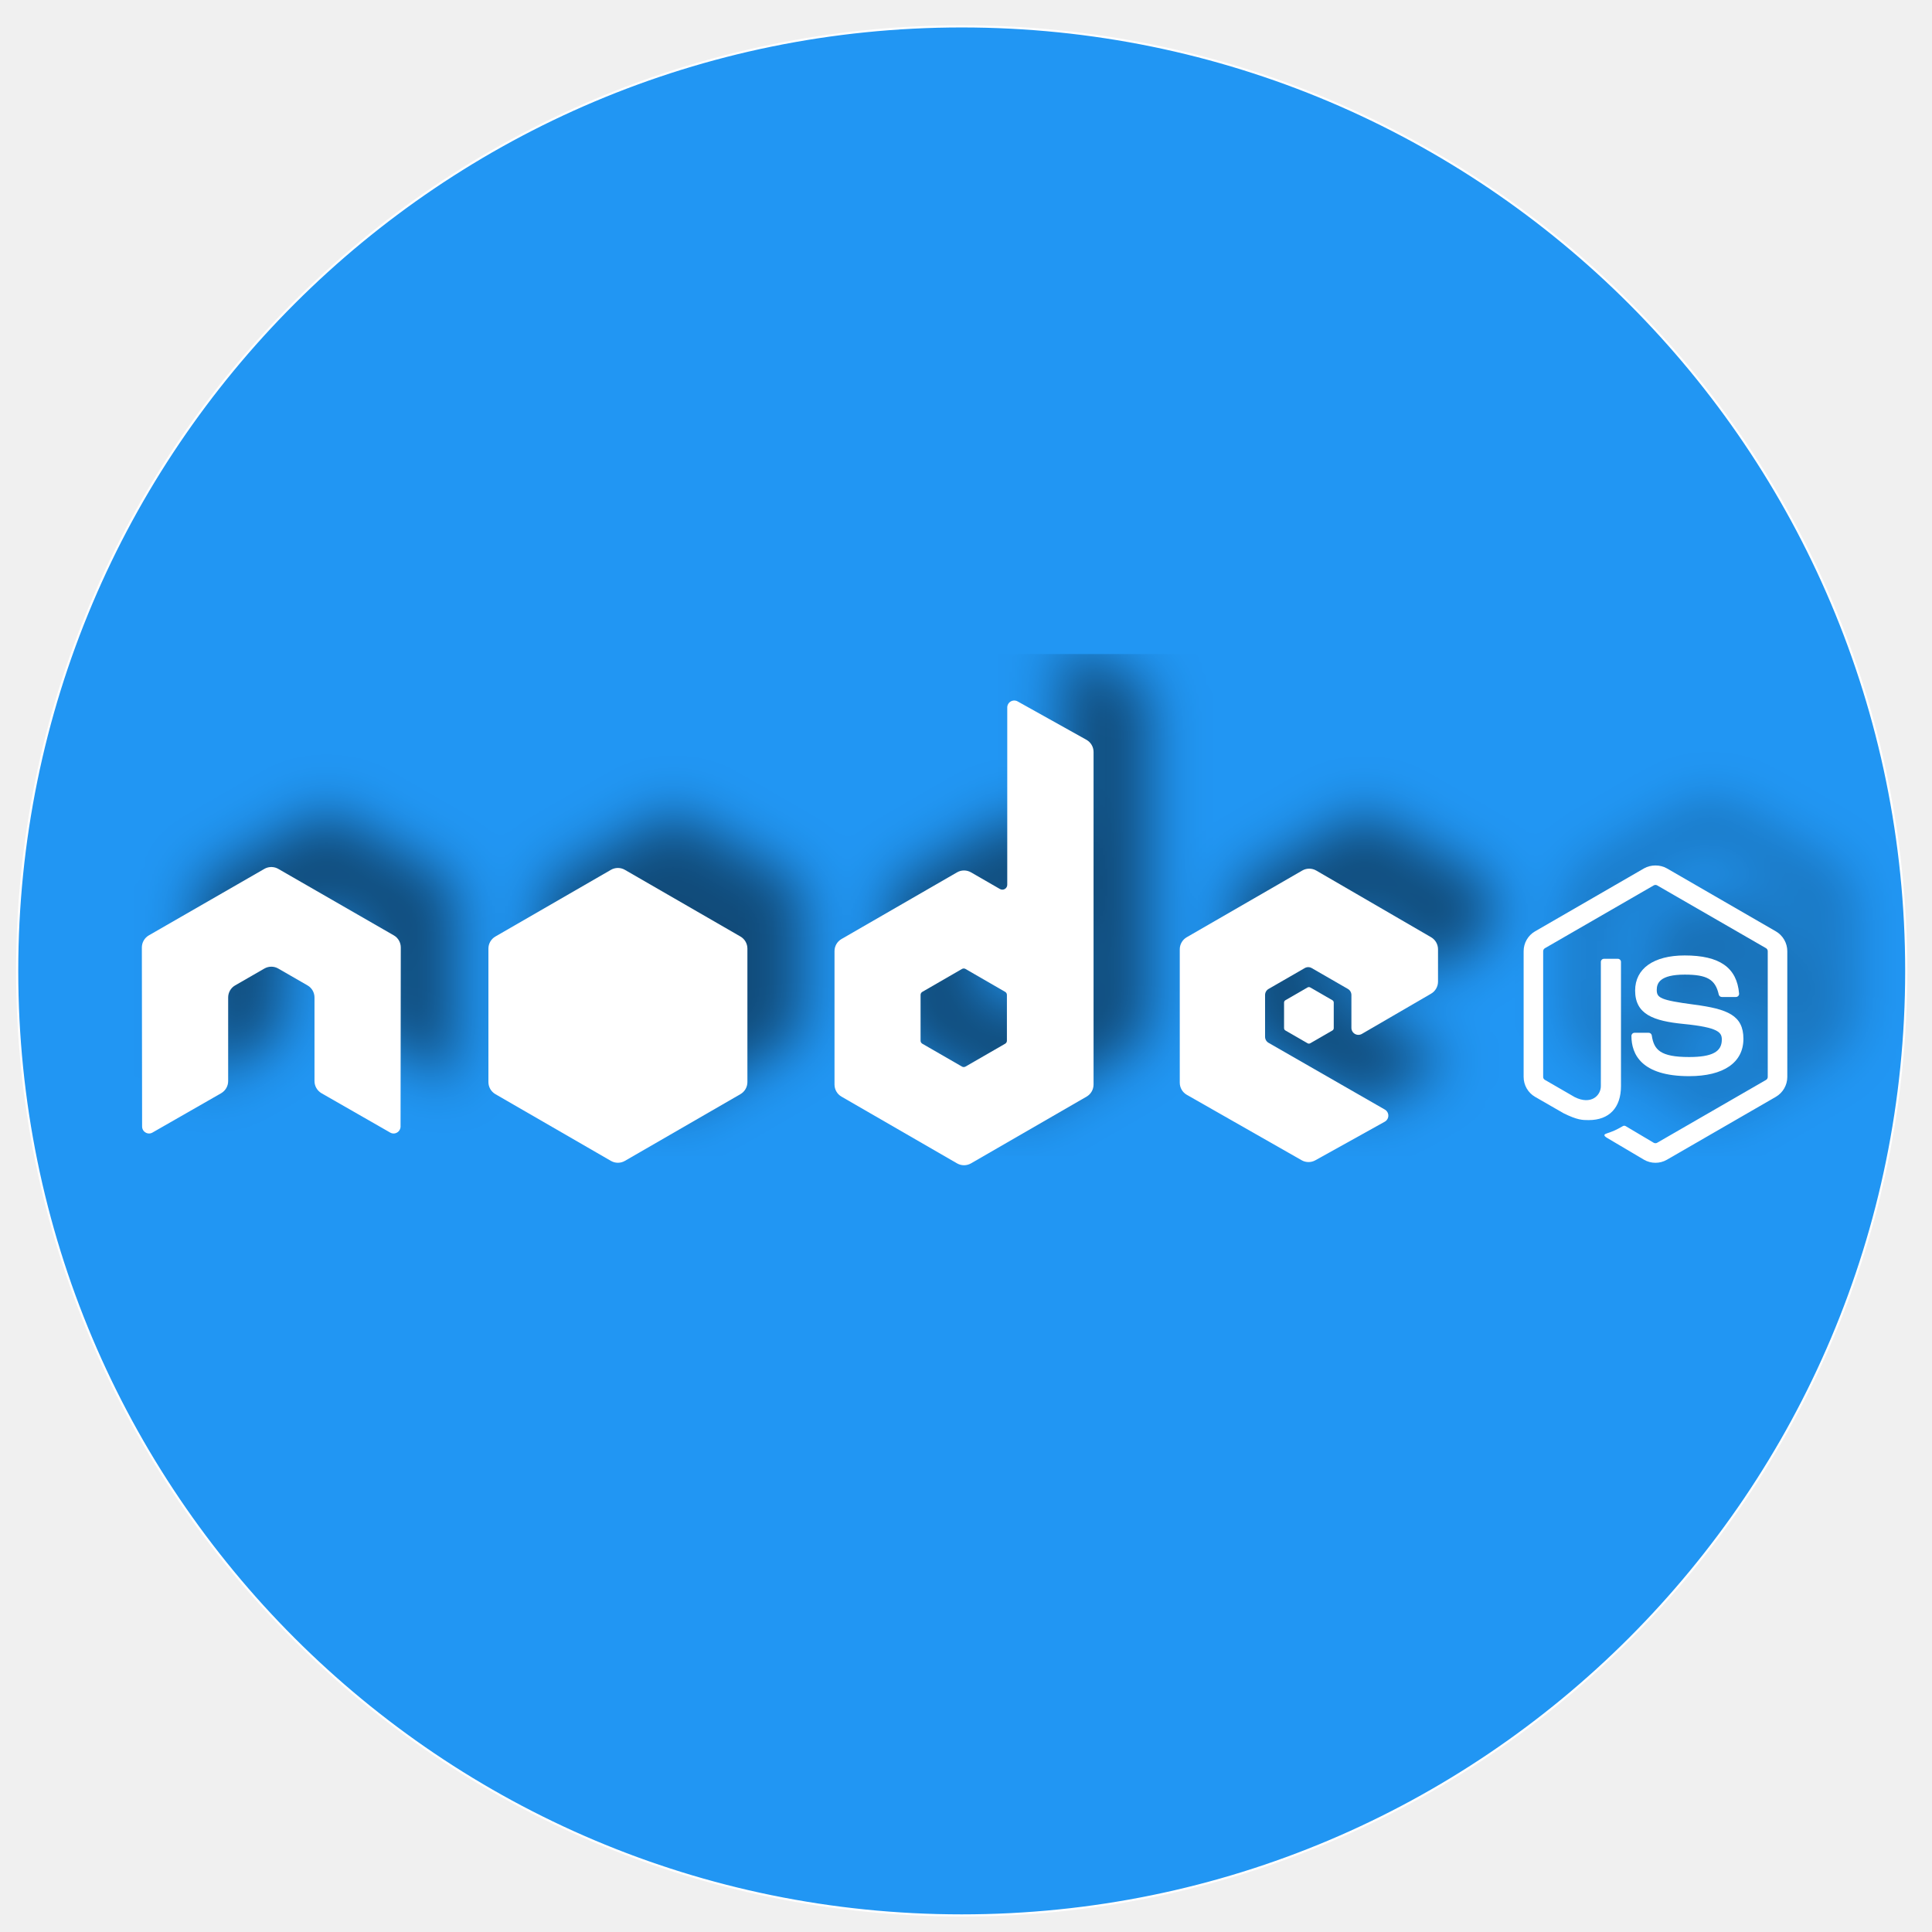
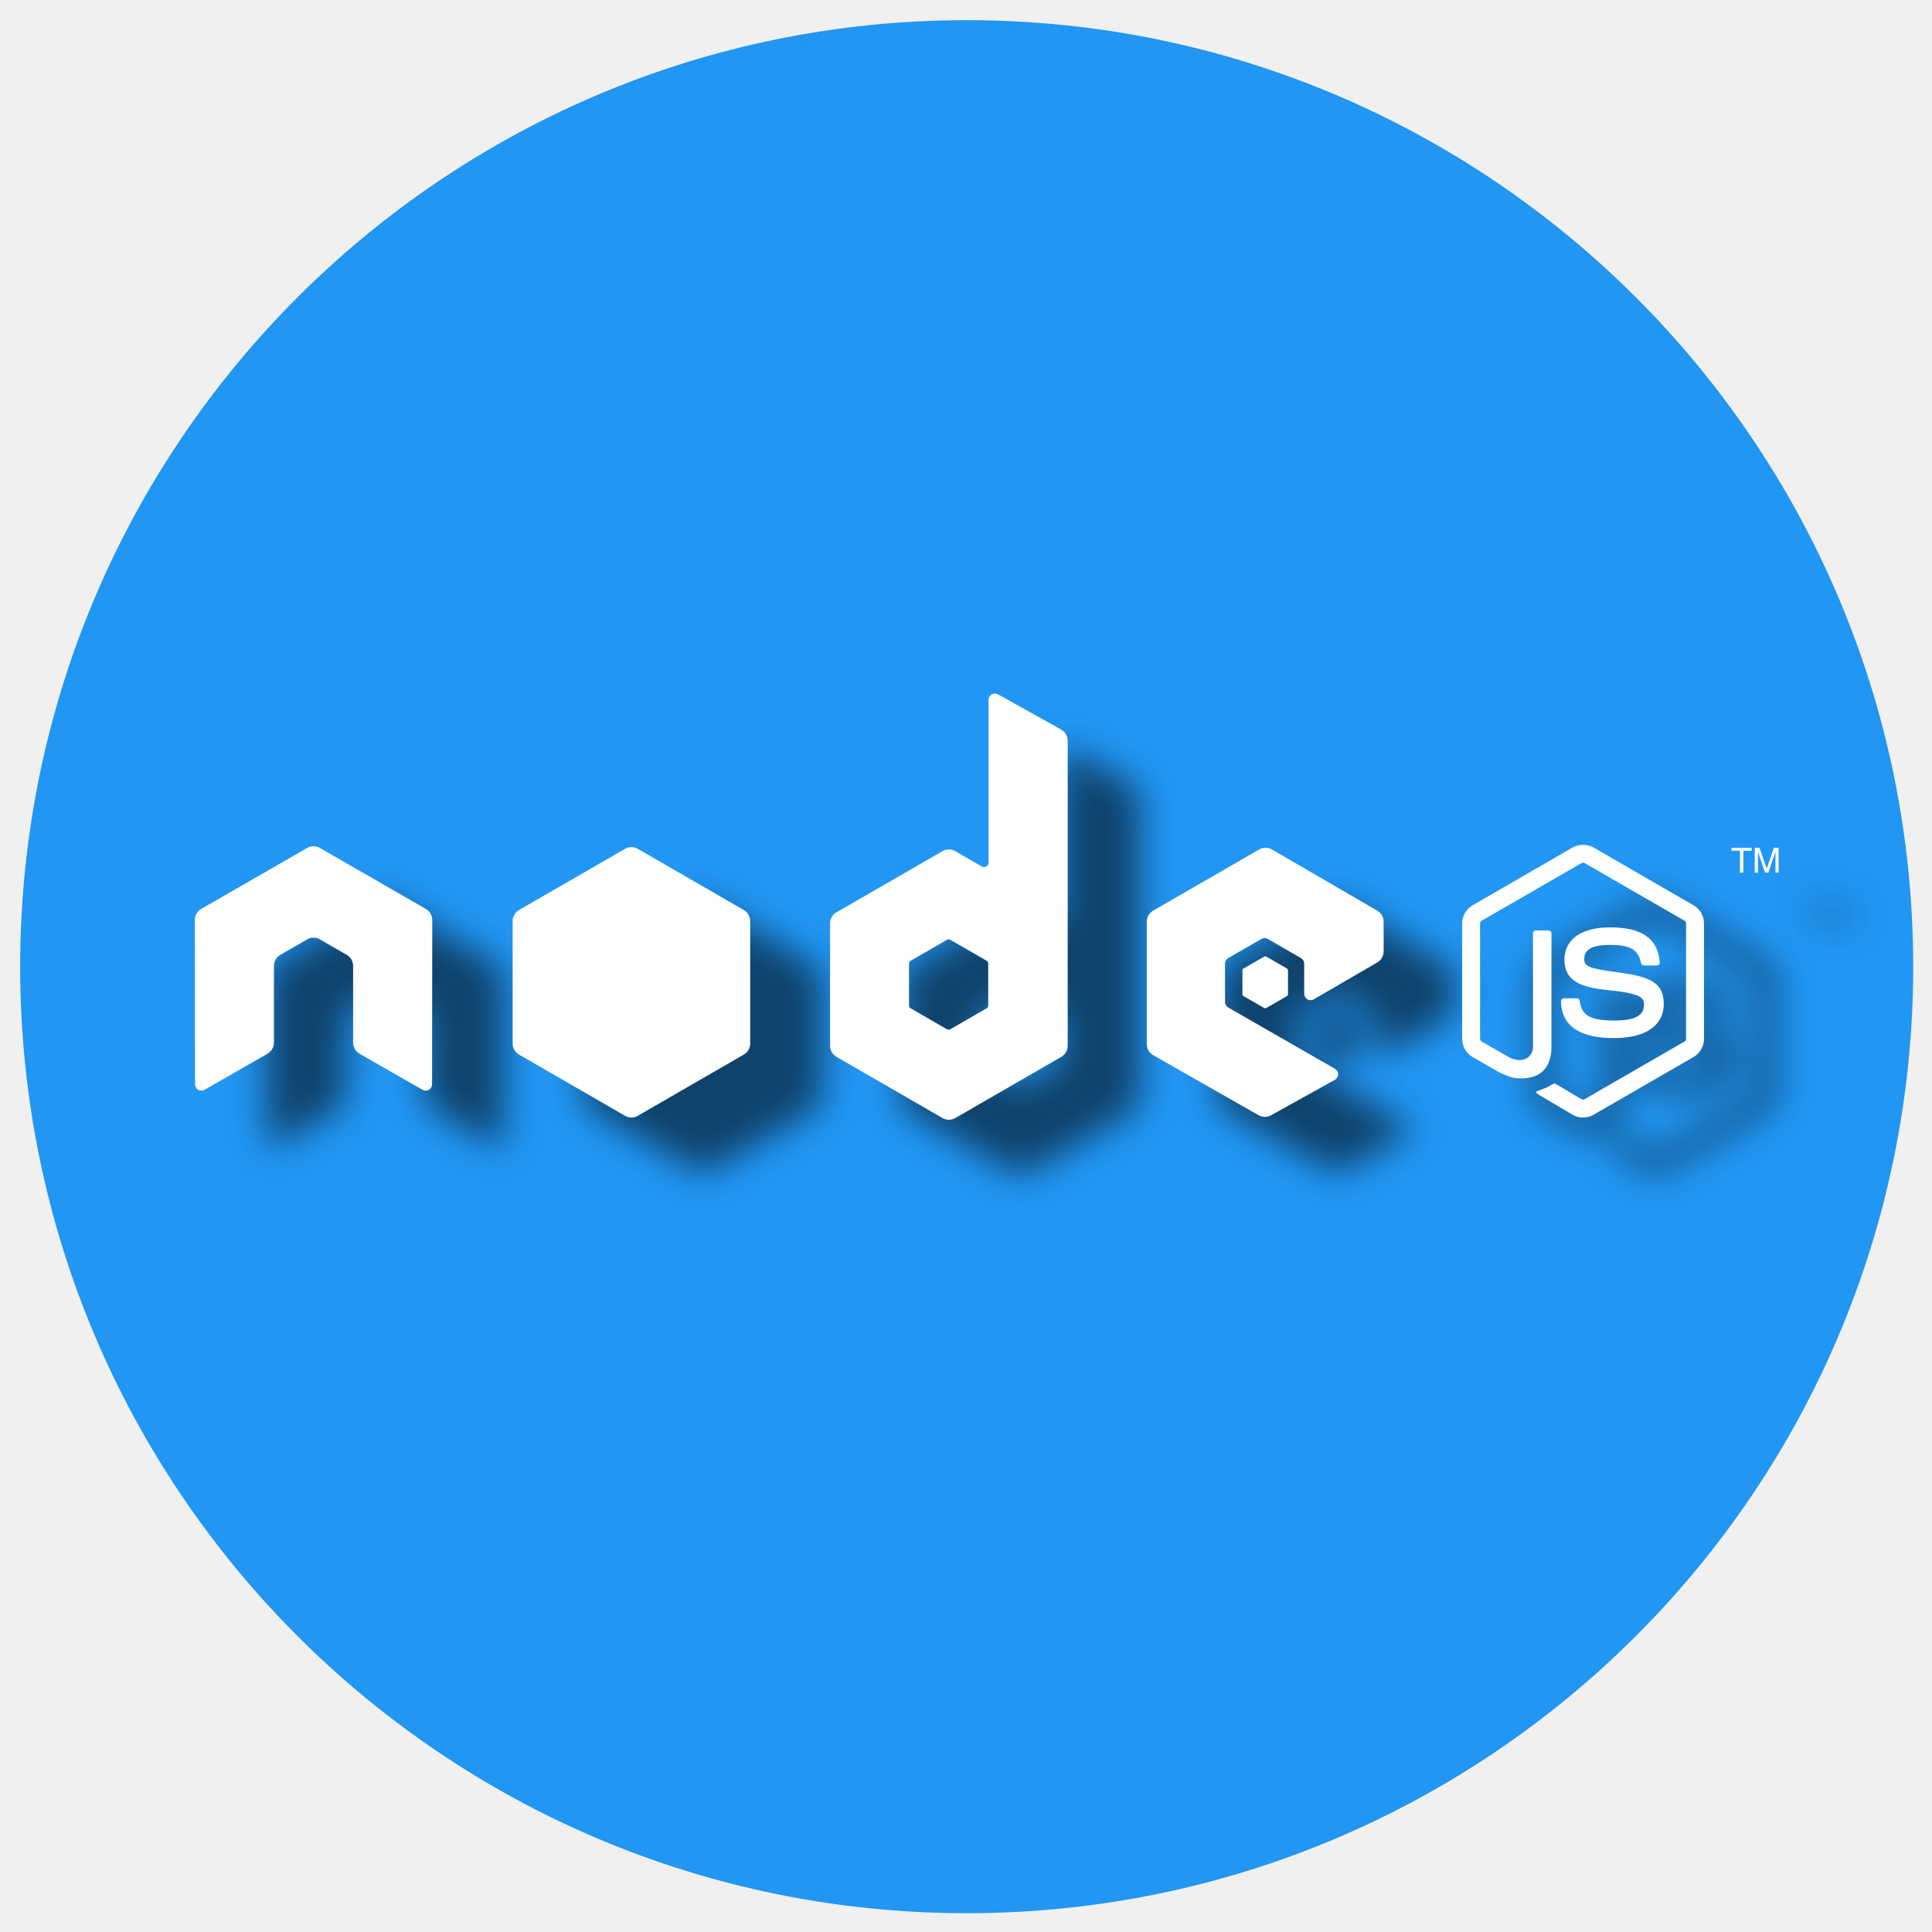
- <svg xmlns="http://www.w3.org/2000/svg" width="900" height="900" viewBox="0 0 900 900" id="svg4148" version="1.1">
-   <defs id="defs4150">
+ <svg xmlns="http://www.w3.org/2000/svg" width="800" height="800" viewBox="0 0 800 800" id="svg5314" version="1.1" enable-background="new">
+   <defs id="defs5316">
+     <filter style="color-interpolation-filters:sRGB" id="filter7088" x="-0.042" width="1.085" y="-0.044" height="1.088">
+       <feGaussianBlur stdDeviation="0.423" id="feGaussianBlur7090" />
+     </filter>
    <clipPath id="clipPath18">
      <path d="M 0,501.602 0,0 l 1863.85,0 0,501.602 -1863.85,0 z" id="path20" />
    </clipPath>
-     <filter style="color-interpolation-filters:sRGB;" id="filter4899">
-       <feFlood flood-opacity="0.498" flood-color="rgb(0,0,0)" result="flood" id="feFlood4901" />
-       <feComposite in="flood" in2="SourceGraphic" operator="in" result="composite1" id="feComposite4903" />
-       <feGaussianBlur in="composite1" stdDeviation="3" result="blur" id="feGaussianBlur4905" />
-       <feOffset dx="6" dy="6" result="offset" id="feOffset4907" />
-       <feComposite in="SourceGraphic" in2="offset" operator="over" result="composite2" id="feComposite4909" />
+     <filter id="filter3862" x="-0.027" width="1.055" y="-0.102" height="1.204">
+       <feGaussianBlur stdDeviation="2.129" id="feGaussianBlur3864" />
+     </filter>
+     <filter id="filter3918" x="-0.027" width="1.055" y="-0.102" height="1.204">
+       <feGaussianBlur stdDeviation="2.129" id="feGaussianBlur3920" />
    </filter>
  </defs>
-   <g id="layer1" transform="translate(0,-152.3622)">
-     <circle style="opacity:1;fill:#2196f3;fill-opacity:1;stroke:#ffffff;stroke-width:1;stroke-opacity:1" id="path4696" cx="448" cy="604.648" r="440" />
-     <g transform="matrix(4.315851,0,0,-4.315851,66.0808,695.1766)" id="g10" style="fill:#ffffff;filter:url(#filter4899)">
-       <g transform="scale(0.1,0.1)" id="g12" style="fill:#ffffff">
-         <g id="g14" style="fill:#ffffff">
-           <g clip-path="url(#clipPath18)" id="g16" style="fill:#ffffff">
-             <path d="m 279.48,235.035 c 0,5.418 -2.847,10.399 -7.527,13.086 l -124.687,71.758 c -2.11,1.238 -4.473,1.883 -6.868,1.98 -0.21,0 -1.113,0 -1.289,0 -2.379,-0.097 -4.746,-0.742 -6.882,-1.98 L 7.539,248.121 C 2.891,245.434 0,240.453 0,235.035 L 0.273,41.812 c 0,-2.688 1.395,-5.188 3.758,-6.504 2.316,-1.387 5.176,-1.387 7.484,0 l 74.098,42.43 c 4.688,2.785 7.543,7.695 7.543,13.066 l 0,90.273 c 0,5.383 2.852,10.363 7.52,13.039 l 31.551,18.172 c 2.351,1.359 4.921,2.023 7.546,2.023 2.571,0 5.207,-0.664 7.493,-2.023 l 31.543,-18.172 c 4.668,-2.676 7.531,-7.656 7.531,-13.039 l 0,-90.273 c 0,-5.371 2.89,-10.312 7.547,-13.066 l 74.082,-42.43 c 2.324,-1.387 5.222,-1.387 7.527,0 2.297,1.316 3.742,3.816 3.742,6.504 l 0.242,193.222" id="path22" style="fill:#ffffff;fill-opacity:1;fill-rule:evenodd;stroke:none" />
-             <path d="m 933.711,134.426 c 0,-1.344 -0.719,-2.59 -1.887,-3.258 L 889,106.48 c -1.164,-0.668 -2.598,-0.668 -3.762,0 l -42.828,24.688 c -1.164,0.668 -1.883,1.914 -1.883,3.258 l 0,49.453 c 0,1.34 0.719,2.586 1.879,3.262 l 42.828,24.734 c 1.168,0.676 2.602,0.676 3.77,0 l 42.828,-24.734 c 1.16,-0.676 1.879,-1.922 1.879,-3.262 l 0,-49.453 z m 11.57,366.222 c -2.332,1.301 -5.179,1.27 -7.484,-0.082 -2.301,-1.351 -3.715,-3.824 -3.715,-6.492 l 0,-191.355 c 0,-1.879 -1.008,-3.621 -2.633,-4.563 -1.629,-0.945 -3.64,-0.945 -5.273,0 l -31.231,17.992 c -4.656,2.684 -10.39,2.68 -15.047,-0.003 L 755.16,244.156 c -4.664,-2.691 -7.531,-7.66 -7.531,-13.043 l 0,-144.004 c 0,-5.379 2.867,-10.352 7.527,-13.047 L 879.887,2.023 c 4.664,-2.691 10.406,-2.691 15.07,0 L 1019.71,74.062 c 4.66,2.695 7.53,7.668 7.53,13.047 l 0,358.965 c 0,5.461 -2.96,10.492 -7.73,13.156 l -74.229,41.418" id="path24" style="fill:#ffffff;fill-opacity:1;fill-rule:evenodd;stroke:none" />
-             <path d="m 1391.55,185.172 c 4.64,2.695 7.49,7.656 7.49,13.023 l 0,34.895 c 0,5.367 -2.85,10.332 -7.5,13.027 l -123.93,71.961 c -4.67,2.707 -10.42,2.711 -15.1,0.02 l -124.69,-71.989 c -4.66,-2.691 -7.53,-7.66 -7.53,-13.043 l 0,-143.964 c 0,-5.414 2.91,-10.41 7.61,-13.086 L 1251.82,5.406 c 4.57,-2.609 10.17,-2.637 14.77,-0.082 l 74.95,41.66 c 2.38,1.32 3.86,3.816 3.87,6.531 0.02,2.715 -1.43,5.231 -3.78,6.582 l -125.48,72.023 c -2.35,1.34 -3.79,3.836 -3.79,6.531 l 0,45.118 c 0,2.691 1.44,5.179 3.77,6.523 l 39.06,22.516 c 2.32,1.343 5.19,1.343 7.52,0 l 39.07,-22.516 c 2.33,-1.344 3.77,-3.832 3.77,-6.523 l 0,-35.497 c 0,-2.695 1.44,-5.187 3.77,-6.531 2.34,-1.347 5.21,-1.336 7.54,0.016 l 74.69,43.414" id="path26" style="fill:#ffffff;fill-opacity:1;fill-rule:evenodd;stroke:none" />
-             <path d="m 506.301,318.852 c 4.656,2.691 10.398,2.691 15.054,0 l 124.723,-71.973 c 4.664,-2.688 7.535,-7.66 7.535,-13.047 l 0,-144.055 c 0,-5.383 -2.871,-10.351 -7.527,-13.047 L 521.363,4.699 c -4.664,-2.691 -10.406,-2.691 -15.07,0 L 381.602,76.731 c -4.661,2.695 -7.532,7.664 -7.532,13.047 l 0,144.063 c 0,5.379 2.871,10.351 7.535,13.039 l 124.696,71.973" id="path28" style="fill:#ffffff;fill-opacity:1;fill-rule:evenodd;stroke:none" />
-             <path d="m 1633.71,2.641 c -4.3,0 -8.57,1.125 -12.33,3.301 l -39.27,23.234 c -5.86,3.281 -3,4.441 -1.07,5.117 7.83,2.715 9.41,3.34 17.76,8.074 0.87,0.488 2.02,0.305 2.92,-0.223 l 30.16,-17.91 c 1.1,-0.606 2.64,-0.606 3.65,0 l 117.6,67.879 c 1.1,0.625 1.8,1.887 1.8,3.184 l 0,135.723 c 0,1.328 -0.7,2.57 -1.82,3.242 l -117.56,67.824 c -1.09,0.633 -2.53,0.633 -3.63,0 l -117.53,-67.844 c -1.14,-0.652 -1.86,-1.933 -1.86,-3.222 l 0,-135.723 c 0,-1.297 0.72,-2.527 1.85,-3.145 l 32.22,-18.613 c 17.48,-8.738 28.19,1.555 28.19,11.895 l 0,134.004 c 0,1.894 1.52,3.39 3.41,3.39 l 14.92,0 c 1.86,0 3.4,-1.496 3.4,-3.39 l 0,-134.004 c 0,-23.328 -12.7,-36.707 -34.82,-36.707 -6.8,0 -12.15,0 -27.09,7.363 l -30.84,17.754 c -7.62,4.402 -12.33,12.637 -12.33,21.453 l 0,135.723 c 0,8.82 4.71,17.05 12.33,21.437 l 117.61,67.957 c 7.44,4.211 17.33,4.211 24.71,0 l 117.6,-67.957 c 7.62,-4.406 12.35,-12.617 12.35,-21.437 l 0,-135.723 c 0,-8.816 -4.73,-17.02 -12.35,-21.453 L 1646.09,5.941 c -3.76,-2.176 -8.02,-3.301 -12.38,-3.301" id="path30" style="fill:#ffffff;fill-opacity:1;fill-rule:nonzero;stroke:none" />
-             <path d="m 1670.04,96.148 c -51.47,0 -62.25,23.622 -62.25,43.438 0,1.883 1.52,3.387 3.4,3.387 l 15.21,0 c 1.7,0 3.11,-1.219 3.38,-2.879 2.29,-15.481 9.14,-23.293 40.26,-23.293 24.77,0 35.32,5.605 35.32,18.75 0,7.578 -2.99,13.203 -41.49,16.972 -32.18,3.184 -52.08,10.293 -52.08,36.036 0,23.73 20,37.882 53.53,37.882 37.68,0 56.32,-13.078 58.68,-41.132 0.09,-0.969 -0.25,-1.895 -0.89,-2.618 -0.65,-0.675 -1.55,-1.086 -2.49,-1.086 l -15.27,0 c -1.58,0 -2.98,1.125 -3.3,2.657 -3.66,16.289 -12.57,21.496 -36.73,21.496 -27.05,0 -30.19,-9.426 -30.19,-16.485 0,-8.554 3.71,-11.046 40.23,-15.878 36.14,-4.778 53.31,-11.543 53.31,-36.946 0,-25.625 -21.37,-40.301 -58.63,-40.301" id="path32" style="fill:#ffffff;fill-opacity:1;fill-rule:nonzero;stroke:none" />
-             <path d="m 1258.22,191.914 c 0.9,0.52 2,0.52 2.89,0 l 23.94,-13.809 c 0.89,-0.515 1.44,-1.468 1.44,-2.503 l 0,-27.637 c 0,-1.035 -0.55,-1.988 -1.44,-2.504 l -23.94,-13.809 c -0.89,-0.519 -1.99,-0.519 -2.89,0 l -23.91,13.809 c -0.9,0.516 -1.45,1.469 -1.45,2.504 l 0,27.637 c 0,1.035 0.55,1.988 1.45,2.503 l 23.91,13.809" id="path38" style="fill:#ffffff;fill-opacity:1;fill-rule:evenodd;stroke:none" />
+   <g id="layer1" transform="translate(0,-252.3622)">
+     <circle style="opacity:1;fill:#2196f3;fill-opacity:1;stroke:#2196f3;stroke-width:1;stroke-opacity:1" id="path5866" cx="400.286" cy="652.648" r="391.429" d="m 791.714,652.648 c 0,216.18 -175.249,391.429 -391.429,391.429 -216.18,0 -391.429,-175.248 -391.429,-391.429 0,-216.18 175.249,-391.429 391.429,-391.429 216.18,0 391.429,175.249 391.429,391.429 z" />
+   </g>
+   <g id="layer2" style="display:inline">
+     <g transform="matrix(3.51873,0,0,-3.51873,110.3665,486.5367)" id="g3892" style="opacity:0.556;fill:#000000;filter:url(#filter3918)">
+       <g transform="scale(0.1,0.1)" id="g3894" style="fill:#000000">
+         <g id="g3896" style="fill:#000000">
+           <g clip-path="url(#clipPath18)" id="g3898" style="fill:#000000">
+             <path d="m 279.48,235.035 c 0,5.418 -2.847,10.399 -7.527,13.086 l -124.687,71.758 c -2.11,1.238 -4.473,1.883 -6.868,1.98 -0.21,0 -1.113,0 -1.289,0 -2.379,-0.097 -4.746,-0.742 -6.882,-1.98 L 7.539,248.121 C 2.891,245.434 0,240.453 0,235.035 L 0.273,41.812 c 0,-2.688 1.395,-5.188 3.758,-6.504 2.316,-1.387 5.176,-1.387 7.484,0 l 74.098,42.43 c 4.688,2.785 7.543,7.695 7.543,13.066 l 0,90.273 c 0,5.383 2.852,10.363 7.52,13.039 l 31.551,18.172 c 2.351,1.359 4.921,2.023 7.546,2.023 2.571,0 5.207,-0.664 7.493,-2.023 l 31.543,-18.172 c 4.668,-2.676 7.531,-7.656 7.531,-13.039 l 0,-90.273 c 0,-5.371 2.89,-10.312 7.547,-13.066 l 74.082,-42.43 c 2.324,-1.387 5.222,-1.387 7.527,0 2.297,1.316 3.742,3.816 3.742,6.504 l 0.242,193.222" id="path3900" style="fill:#000000;fill-opacity:1;fill-rule:evenodd;stroke:none" />
+             <path d="m 933.711,134.426 c 0,-1.344 -0.719,-2.59 -1.887,-3.258 L 889,106.48 c -1.164,-0.668 -2.598,-0.668 -3.762,0 l -42.828,24.688 c -1.164,0.668 -1.883,1.914 -1.883,3.258 l 0,49.453 c 0,1.34 0.719,2.586 1.879,3.262 l 42.828,24.734 c 1.168,0.676 2.602,0.676 3.77,0 l 42.828,-24.734 c 1.16,-0.676 1.879,-1.922 1.879,-3.262 l 0,-49.453 z m 11.57,366.222 c -2.332,1.301 -5.179,1.27 -7.484,-0.082 -2.301,-1.351 -3.715,-3.824 -3.715,-6.492 l 0,-191.355 c 0,-1.879 -1.008,-3.621 -2.633,-4.563 -1.629,-0.945 -3.64,-0.945 -5.273,0 l -31.231,17.992 c -4.656,2.684 -10.39,2.68 -15.047,-0.003 L 755.16,244.156 c -4.664,-2.691 -7.531,-7.66 -7.531,-13.043 l 0,-144.004 c 0,-5.379 2.867,-10.352 7.527,-13.047 L 879.887,2.023 c 4.664,-2.691 10.406,-2.691 15.07,0 L 1019.71,74.062 c 4.66,2.695 7.53,7.668 7.53,13.047 l 0,358.965 c 0,5.461 -2.96,10.492 -7.73,13.156 l -74.229,41.418" id="path3902" style="fill:#000000;fill-opacity:1;fill-rule:evenodd;stroke:none" />
+             <path d="m 1391.55,185.172 c 4.64,2.695 7.49,7.656 7.49,13.023 l 0,34.895 c 0,5.367 -2.85,10.332 -7.5,13.027 l -123.93,71.961 c -4.67,2.707 -10.42,2.711 -15.1,0.02 l -124.69,-71.989 c -4.66,-2.691 -7.53,-7.66 -7.53,-13.043 l 0,-143.964 c 0,-5.414 2.91,-10.41 7.61,-13.086 L 1251.82,5.406 c 4.57,-2.609 10.17,-2.637 14.77,-0.082 l 74.95,41.66 c 2.38,1.32 3.86,3.816 3.87,6.531 0.02,2.715 -1.43,5.231 -3.78,6.582 l -125.48,72.023 c -2.35,1.34 -3.79,3.836 -3.79,6.531 l 0,45.118 c 0,2.691 1.44,5.179 3.77,6.523 l 39.06,22.516 c 2.32,1.343 5.19,1.343 7.52,0 l 39.07,-22.516 c 2.33,-1.344 3.77,-3.832 3.77,-6.523 l 0,-35.497 c 0,-2.695 1.44,-5.187 3.77,-6.531 2.34,-1.347 5.21,-1.336 7.54,0.016 l 74.69,43.414" id="path3904" style="fill:#000000;fill-opacity:1;fill-rule:evenodd;stroke:none" />
+             <path d="m 506.301,318.852 c 4.656,2.691 10.398,2.691 15.054,0 l 124.723,-71.973 c 4.664,-2.688 7.535,-7.66 7.535,-13.047 l 0,-144.055 c 0,-5.383 -2.871,-10.351 -7.527,-13.047 L 521.363,4.699 c -4.664,-2.691 -10.406,-2.691 -15.07,0 L 381.602,76.731 c -4.661,2.695 -7.532,7.664 -7.532,13.047 l 0,144.063 c 0,5.379 2.871,10.351 7.535,13.039 l 124.696,71.973" id="path3906" style="fill:#000000;fill-opacity:1;fill-rule:evenodd;stroke:none" />
+             <path d="m 1633.71,2.641 c -4.3,0 -8.57,1.125 -12.33,3.301 l -39.27,23.234 c -5.86,3.281 -3,4.441 -1.07,5.117 7.83,2.715 9.41,3.34 17.76,8.074 0.87,0.488 2.02,0.305 2.92,-0.223 l 30.16,-17.91 c 1.1,-0.606 2.64,-0.606 3.65,0 l 117.6,67.879 c 1.1,0.625 1.8,1.887 1.8,3.184 l 0,135.723 c 0,1.328 -0.7,2.57 -1.82,3.242 l -117.56,67.824 c -1.09,0.633 -2.53,0.633 -3.63,0 l -117.53,-67.844 c -1.14,-0.652 -1.86,-1.933 -1.86,-3.222 l 0,-135.723 c 0,-1.297 0.72,-2.527 1.85,-3.145 l 32.22,-18.613 c 17.48,-8.738 28.19,1.555 28.19,11.895 l 0,134.004 c 0,1.894 1.52,3.39 3.41,3.39 l 14.92,0 c 1.86,0 3.4,-1.496 3.4,-3.39 l 0,-134.004 c 0,-23.328 -12.7,-36.707 -34.82,-36.707 -6.8,0 -12.15,0 -27.09,7.363 l -30.84,17.754 c -7.62,4.402 -12.33,12.637 -12.33,21.453 l 0,135.723 c 0,8.82 4.71,17.05 12.33,21.437 l 117.61,67.957 c 7.44,4.211 17.33,4.211 24.71,0 l 117.6,-67.957 c 7.62,-4.406 12.35,-12.617 12.35,-21.437 l 0,-135.723 c 0,-8.816 -4.73,-17.02 -12.35,-21.453 L 1646.09,5.941 c -3.76,-2.176 -8.02,-3.301 -12.38,-3.301" id="path3908" style="fill:#000000;fill-opacity:1;fill-rule:nonzero;stroke:none" />
+             <path d="m 1670.04,96.148 c -51.47,0 -62.25,23.622 -62.25,43.438 0,1.883 1.52,3.387 3.4,3.387 l 15.21,0 c 1.7,0 3.11,-1.219 3.38,-2.879 2.29,-15.481 9.14,-23.293 40.26,-23.293 24.77,0 35.32,5.605 35.32,18.75 0,7.578 -2.99,13.203 -41.49,16.972 -32.18,3.184 -52.08,10.293 -52.08,36.036 0,23.73 20,37.882 53.53,37.882 37.68,0 56.32,-13.078 58.68,-41.132 0.09,-0.969 -0.25,-1.895 -0.89,-2.618 -0.65,-0.675 -1.55,-1.086 -2.49,-1.086 l -15.27,0 c -1.58,0 -2.98,1.125 -3.3,2.657 -3.66,16.289 -12.57,21.496 -36.73,21.496 -27.05,0 -30.19,-9.426 -30.19,-16.485 0,-8.554 3.71,-11.046 40.23,-15.878 36.14,-4.778 53.31,-11.543 53.31,-36.946 0,-25.625 -21.37,-40.301 -58.63,-40.301" id="path3910" style="fill:#000000;fill-opacity:1;fill-rule:nonzero;stroke:none" />
+             <path d="m 1832.21,320.102 0,-3.485 -9.9,0 0,-25.793 -3.99,0 0,25.793 -9.86,0 0,3.485 23.75,0" id="path3912" style="fill:#000000;fill-opacity:1;fill-rule:nonzero;stroke:none" />
+             <path d="m 1835.74,320.102 5.69,0 8.4,-24.747 8.37,24.747 5.65,0 0,-29.278 -3.79,0 0,17.278 c 0,0.605 0.01,1.589 0.03,2.957 0.04,1.406 0.06,2.89 0.06,4.464 l -8.37,-24.699 -3.93,0 -8.44,24.699 0,-0.878 c 0,-0.723 0,-1.817 0.05,-3.301 0.03,-1.457 0.07,-2.539 0.07,-3.242 l 0,-17.278 -3.79,0 0,29.278" id="path3914" style="fill:#000000;fill-opacity:1;fill-rule:nonzero;stroke:none" />
+             <path d="m 1258.22,191.914 c 0.9,0.52 2,0.52 2.89,0 l 23.94,-13.809 c 0.89,-0.515 1.44,-1.468 1.44,-2.503 l 0,-27.637 c 0,-1.035 -0.55,-1.988 -1.44,-2.504 l -23.94,-13.809 c -0.89,-0.519 -1.99,-0.519 -2.89,0 l -23.91,13.809 c -0.9,0.516 -1.45,1.469 -1.45,2.504 l 0,27.637 c 0,1.035 0.55,1.988 1.45,2.503 l 23.91,13.809" id="path3916" style="fill:#000000;fill-opacity:1;fill-rule:evenodd;stroke:none" />
+           </g>
+         </g>
+       </g>
+     </g>
+     <g style="fill:#ffffff" id="g3866" transform="matrix(3.51873,0,0,-3.51873,80.65224,463.6795)">
+       <g style="fill:#ffffff" id="g3868" transform="scale(0.1,0.1)">
+         <g style="fill:#ffffff" id="g3870">
+           <g style="fill:#ffffff" id="g3872" clip-path="url(#clipPath18)">
+             <path style="fill:#ffffff;fill-opacity:1;fill-rule:evenodd;stroke:none" id="path3874" d="m 279.48,235.035 c 0,5.418 -2.847,10.399 -7.527,13.086 l -124.687,71.758 c -2.11,1.238 -4.473,1.883 -6.868,1.98 -0.21,0 -1.113,0 -1.289,0 -2.379,-0.097 -4.746,-0.742 -6.882,-1.98 L 7.539,248.121 C 2.891,245.434 0,240.453 0,235.035 L 0.273,41.812 c 0,-2.688 1.395,-5.188 3.758,-6.504 2.316,-1.387 5.176,-1.387 7.484,0 l 74.098,42.43 c 4.688,2.785 7.543,7.695 7.543,13.066 l 0,90.273 c 0,5.383 2.852,10.363 7.52,13.039 l 31.551,18.172 c 2.351,1.359 4.921,2.023 7.546,2.023 2.571,0 5.207,-0.664 7.493,-2.023 l 31.543,-18.172 c 4.668,-2.676 7.531,-7.656 7.531,-13.039 l 0,-90.273 c 0,-5.371 2.89,-10.312 7.547,-13.066 l 74.082,-42.43 c 2.324,-1.387 5.222,-1.387 7.527,0 2.297,1.316 3.742,3.816 3.742,6.504 l 0.242,193.222" />
+             <path style="fill:#ffffff;fill-opacity:1;fill-rule:evenodd;stroke:none" id="path3876" d="m 933.711,134.426 c 0,-1.344 -0.719,-2.59 -1.887,-3.258 L 889,106.48 c -1.164,-0.668 -2.598,-0.668 -3.762,0 l -42.828,24.688 c -1.164,0.668 -1.883,1.914 -1.883,3.258 l 0,49.453 c 0,1.34 0.719,2.586 1.879,3.262 l 42.828,24.734 c 1.168,0.676 2.602,0.676 3.77,0 l 42.828,-24.734 c 1.16,-0.676 1.879,-1.922 1.879,-3.262 l 0,-49.453 z m 11.57,366.222 c -2.332,1.301 -5.179,1.27 -7.484,-0.082 -2.301,-1.351 -3.715,-3.824 -3.715,-6.492 l 0,-191.355 c 0,-1.879 -1.008,-3.621 -2.633,-4.563 -1.629,-0.945 -3.64,-0.945 -5.273,0 l -31.231,17.992 c -4.656,2.684 -10.39,2.68 -15.047,-0.003 L 755.16,244.156 c -4.664,-2.691 -7.531,-7.66 -7.531,-13.043 l 0,-144.004 c 0,-5.379 2.867,-10.352 7.527,-13.047 L 879.887,2.023 c 4.664,-2.691 10.406,-2.691 15.07,0 L 1019.71,74.062 c 4.66,2.695 7.53,7.668 7.53,13.047 l 0,358.965 c 0,5.461 -2.96,10.492 -7.73,13.156 l -74.229,41.418" />
+             <path style="fill:#ffffff;fill-opacity:1;fill-rule:evenodd;stroke:none" id="path3878" d="m 1391.55,185.172 c 4.64,2.695 7.49,7.656 7.49,13.023 l 0,34.895 c 0,5.367 -2.85,10.332 -7.5,13.027 l -123.93,71.961 c -4.67,2.707 -10.42,2.711 -15.1,0.02 l -124.69,-71.989 c -4.66,-2.691 -7.53,-7.66 -7.53,-13.043 l 0,-143.964 c 0,-5.414 2.91,-10.41 7.61,-13.086 L 1251.82,5.406 c 4.57,-2.609 10.17,-2.637 14.77,-0.082 l 74.95,41.66 c 2.38,1.32 3.86,3.816 3.87,6.531 0.02,2.715 -1.43,5.231 -3.78,6.582 l -125.48,72.023 c -2.35,1.34 -3.79,3.836 -3.79,6.531 l 0,45.118 c 0,2.691 1.44,5.179 3.77,6.523 l 39.06,22.516 c 2.32,1.343 5.19,1.343 7.52,0 l 39.07,-22.516 c 2.33,-1.344 3.77,-3.832 3.77,-6.523 l 0,-35.497 c 0,-2.695 1.44,-5.187 3.77,-6.531 2.34,-1.347 5.21,-1.336 7.54,0.016 l 74.69,43.414" />
+             <path style="fill:#ffffff;fill-opacity:1;fill-rule:evenodd;stroke:none" id="path3880" d="m 506.301,318.852 c 4.656,2.691 10.398,2.691 15.054,0 l 124.723,-71.973 c 4.664,-2.688 7.535,-7.66 7.535,-13.047 l 0,-144.055 c 0,-5.383 -2.871,-10.351 -7.527,-13.047 L 521.363,4.699 c -4.664,-2.691 -10.406,-2.691 -15.07,0 L 381.602,76.731 c -4.661,2.695 -7.532,7.664 -7.532,13.047 l 0,144.063 c 0,5.379 2.871,10.351 7.535,13.039 l 124.696,71.973" />
+             <path style="fill:#ffffff;fill-opacity:1;fill-rule:nonzero;stroke:none" id="path3882" d="m 1633.71,2.641 c -4.3,0 -8.57,1.125 -12.33,3.301 l -39.27,23.234 c -5.86,3.281 -3,4.441 -1.07,5.117 7.83,2.715 9.41,3.34 17.76,8.074 0.87,0.488 2.02,0.305 2.92,-0.223 l 30.16,-17.91 c 1.1,-0.606 2.64,-0.606 3.65,0 l 117.6,67.879 c 1.1,0.625 1.8,1.887 1.8,3.184 l 0,135.723 c 0,1.328 -0.7,2.57 -1.82,3.242 l -117.56,67.824 c -1.09,0.633 -2.53,0.633 -3.63,0 l -117.53,-67.844 c -1.14,-0.652 -1.86,-1.933 -1.86,-3.222 l 0,-135.723 c 0,-1.297 0.72,-2.527 1.85,-3.145 l 32.22,-18.613 c 17.48,-8.738 28.19,1.555 28.19,11.895 l 0,134.004 c 0,1.894 1.52,3.39 3.41,3.39 l 14.92,0 c 1.86,0 3.4,-1.496 3.4,-3.39 l 0,-134.004 c 0,-23.328 -12.7,-36.707 -34.82,-36.707 -6.8,0 -12.15,0 -27.09,7.363 l -30.84,17.754 c -7.62,4.402 -12.33,12.637 -12.33,21.453 l 0,135.723 c 0,8.82 4.71,17.05 12.33,21.437 l 117.61,67.957 c 7.44,4.211 17.33,4.211 24.71,0 l 117.6,-67.957 c 7.62,-4.406 12.35,-12.617 12.35,-21.437 l 0,-135.723 c 0,-8.816 -4.73,-17.02 -12.35,-21.453 L 1646.09,5.941 c -3.76,-2.176 -8.02,-3.301 -12.38,-3.301" />
+             <path style="fill:#ffffff;fill-opacity:1;fill-rule:nonzero;stroke:none" id="path3884" d="m 1670.04,96.148 c -51.47,0 -62.25,23.622 -62.25,43.438 0,1.883 1.52,3.387 3.4,3.387 l 15.21,0 c 1.7,0 3.11,-1.219 3.38,-2.879 2.29,-15.481 9.14,-23.293 40.26,-23.293 24.77,0 35.32,5.605 35.32,18.75 0,7.578 -2.99,13.203 -41.49,16.972 -32.18,3.184 -52.08,10.293 -52.08,36.036 0,23.73 20,37.882 53.53,37.882 37.68,0 56.32,-13.078 58.68,-41.132 0.09,-0.969 -0.25,-1.895 -0.89,-2.618 -0.65,-0.675 -1.55,-1.086 -2.49,-1.086 l -15.27,0 c -1.58,0 -2.98,1.125 -3.3,2.657 -3.66,16.289 -12.57,21.496 -36.73,21.496 -27.05,0 -30.19,-9.426 -30.19,-16.485 0,-8.554 3.71,-11.046 40.23,-15.878 36.14,-4.778 53.31,-11.543 53.31,-36.946 0,-25.625 -21.37,-40.301 -58.63,-40.301" />
+             <path style="fill:#ffffff;fill-opacity:1;fill-rule:nonzero;stroke:none" id="path3886" d="m 1832.21,320.102 0,-3.485 -9.9,0 0,-25.793 -3.99,0 0,25.793 -9.86,0 0,3.485 23.75,0" />
+             <path style="fill:#ffffff;fill-opacity:1;fill-rule:nonzero;stroke:none" id="path3888" d="m 1835.74,320.102 5.69,0 8.4,-24.747 8.37,24.747 5.65,0 0,-29.278 -3.79,0 0,17.278 c 0,0.605 0.01,1.589 0.03,2.957 0.04,1.406 0.06,2.89 0.06,4.464 l -8.37,-24.699 -3.93,0 -8.44,24.699 0,-0.878 c 0,-0.723 0,-1.817 0.05,-3.301 0.03,-1.457 0.07,-2.539 0.07,-3.242 l 0,-17.278 -3.79,0 0,29.278" />
+             <path style="fill:#ffffff;fill-opacity:1;fill-rule:evenodd;stroke:none" id="path3890" d="m 1258.22,191.914 c 0.9,0.52 2,0.52 2.89,0 l 23.94,-13.809 c 0.89,-0.515 1.44,-1.468 1.44,-2.503 l 0,-27.637 c 0,-1.035 -0.55,-1.988 -1.44,-2.504 l -23.94,-13.809 c -0.89,-0.519 -1.99,-0.519 -2.89,0 l -23.91,13.809 c -0.9,0.516 -1.45,1.469 -1.45,2.504 l 0,27.637 c 0,1.035 0.55,1.988 1.45,2.503 l 23.91,13.809" />
          </g>
        </g>
      </g>
    </g>
  </g>
-   <g id="layer2" />
+   <g id="layer3" style="display:inline" />
</svg>
